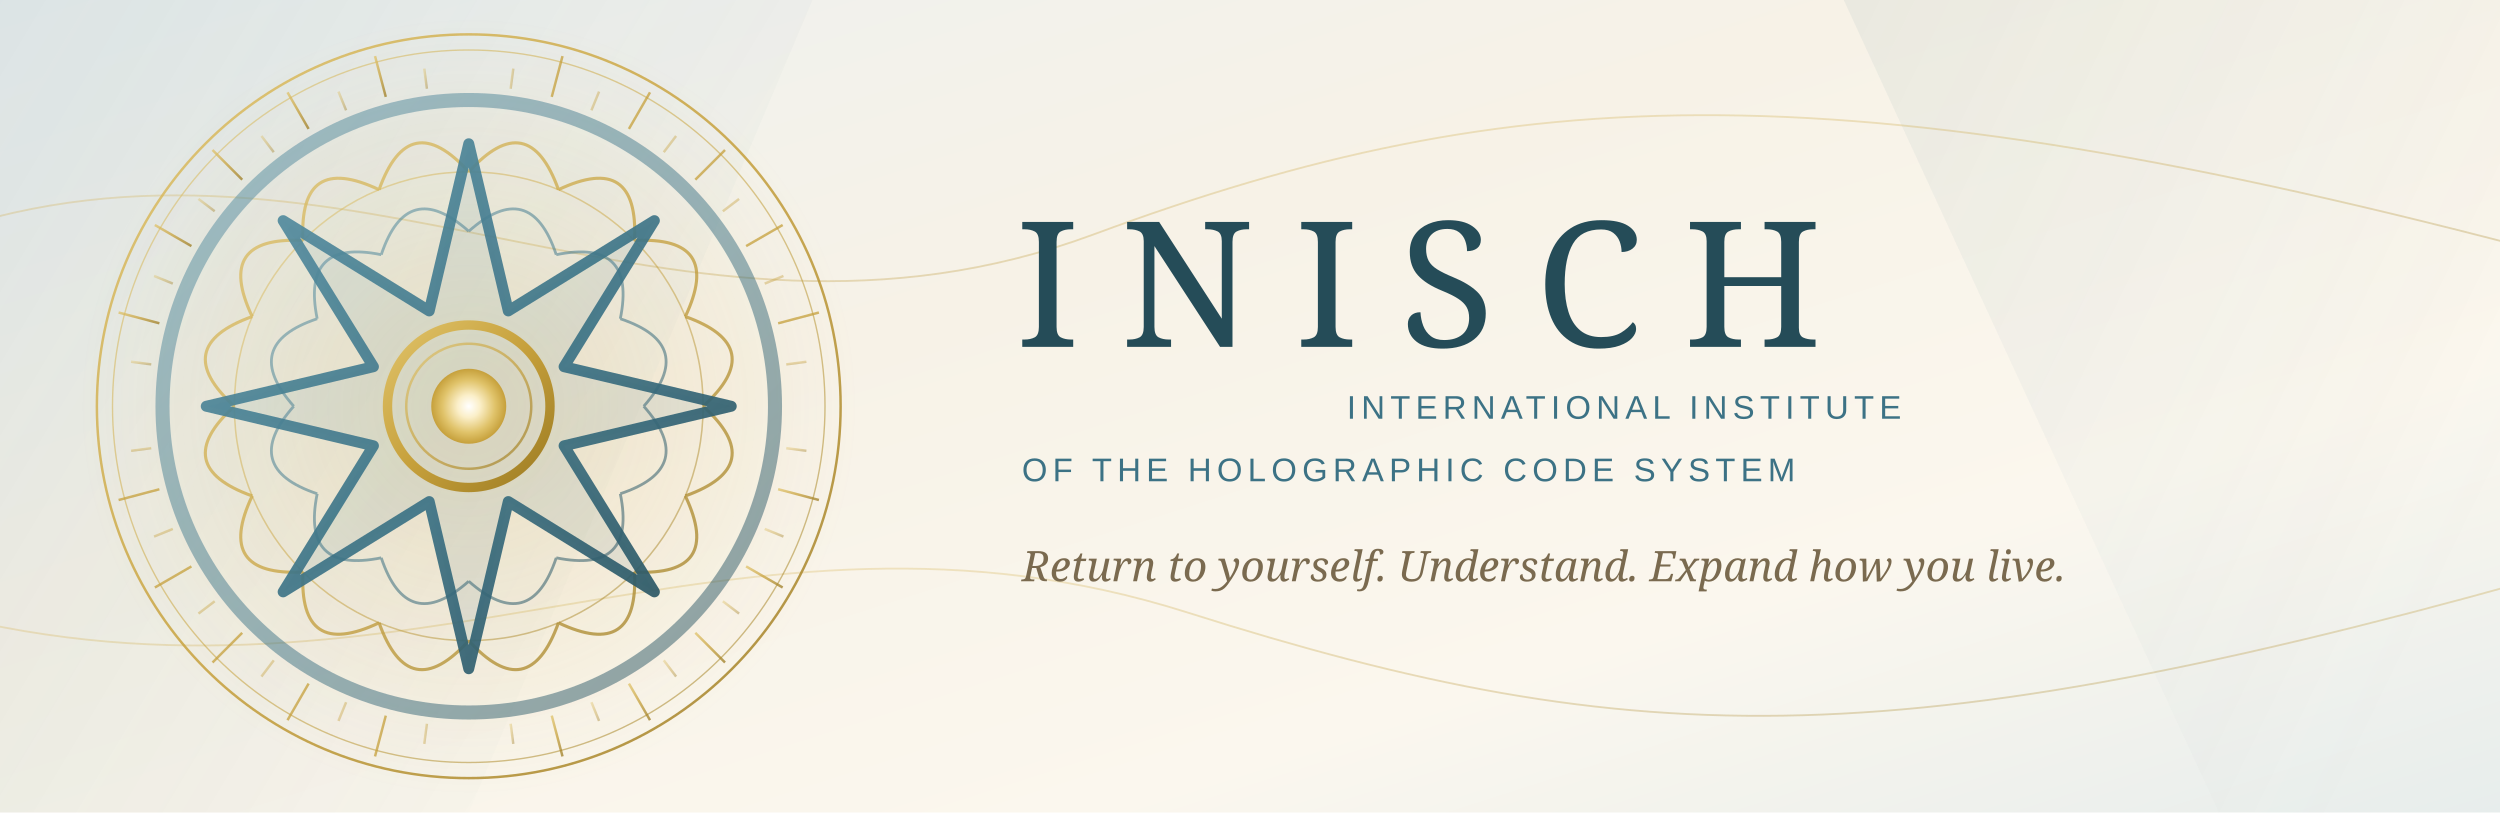
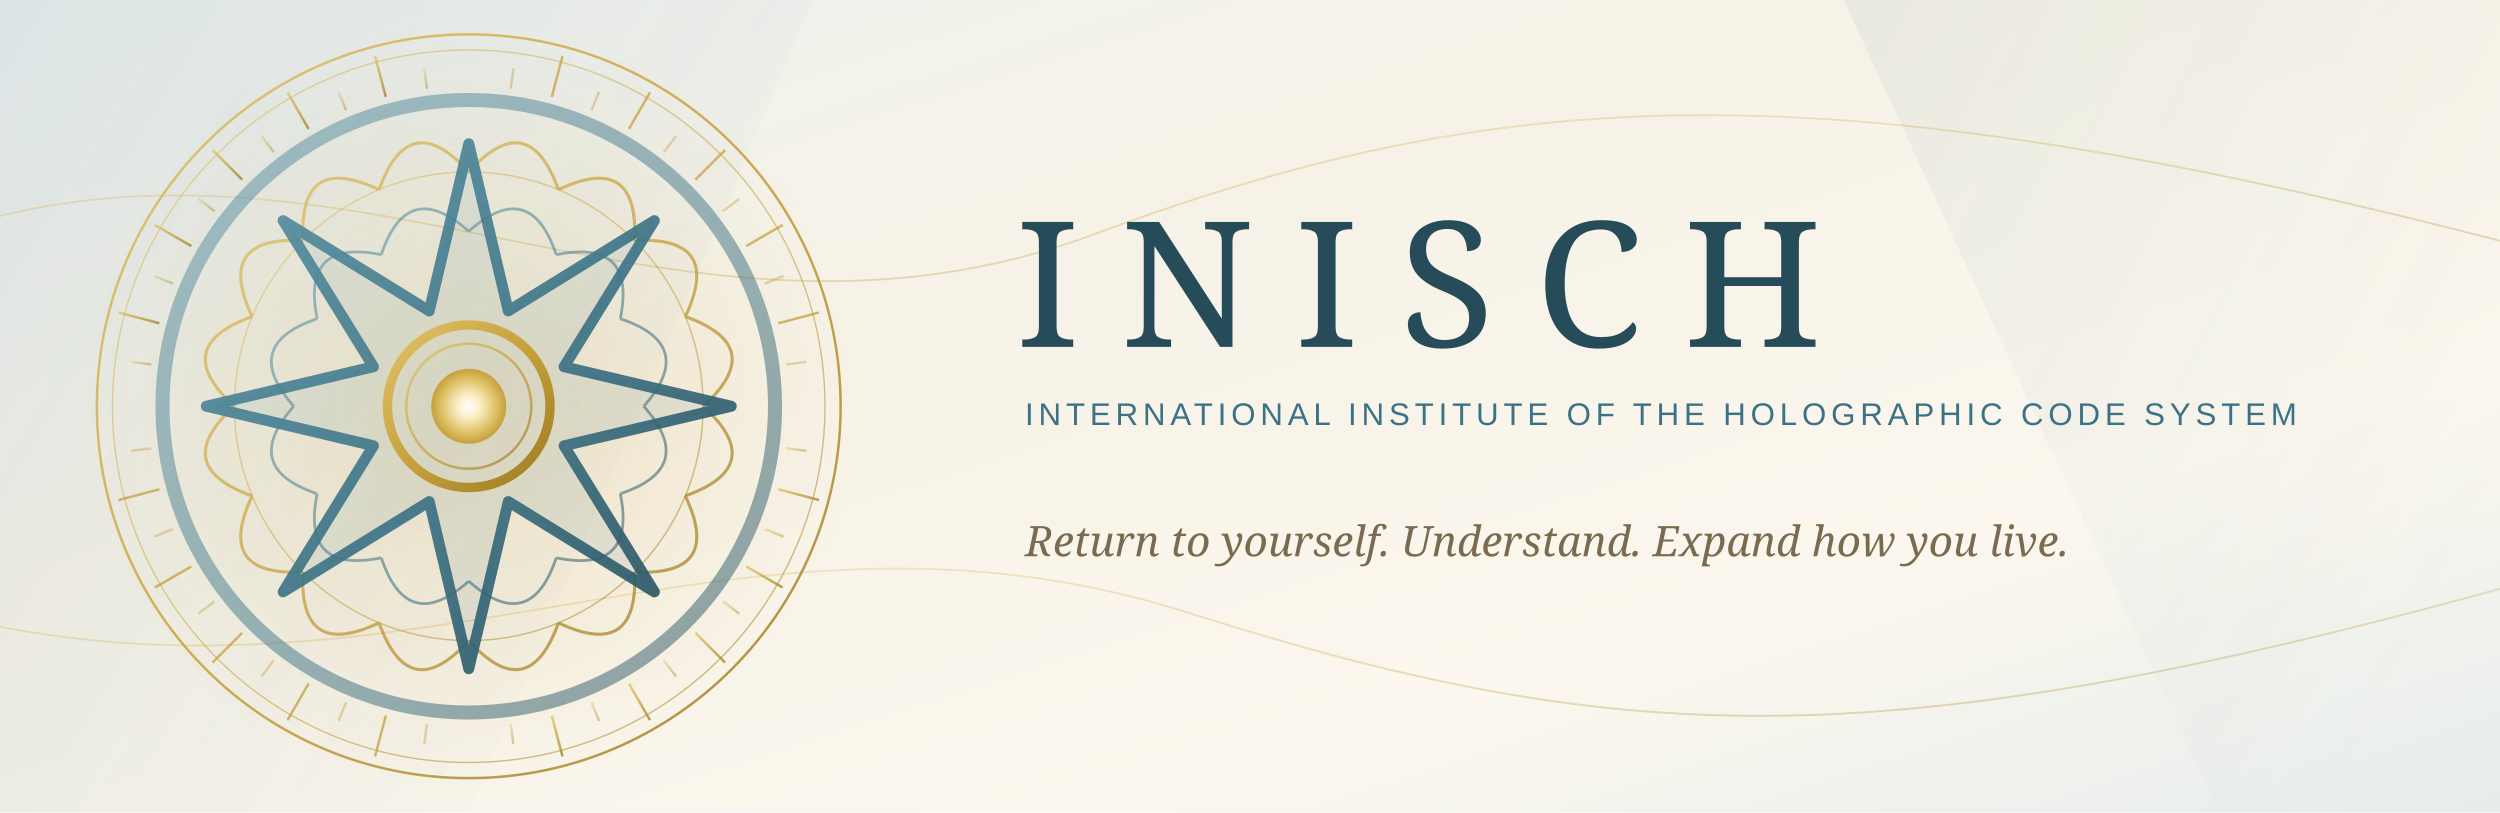
<svg xmlns="http://www.w3.org/2000/svg" viewBox="0 0 1600 520" width="1600" height="520" role="img" aria-label="INISCH — Instituto Internacional del Sistema Codigo Holografico">
  <defs>
    <linearGradient id="bg" x1="0" y1="0" x2="1" y2="1">
      <stop offset="0%" stop-color="#EDF1F0" />
      <stop offset="38%" stop-color="#F7F2E7" />
      <stop offset="72%" stop-color="#FBF7EE" />
      <stop offset="100%" stop-color="#E7EDEC" />
    </linearGradient>
    <linearGradient id="gold" x1="0" y1="0" x2="1" y2="1">
      <stop offset="0%" stop-color="#E0C36A" />
      <stop offset="50%" stop-color="#C6A03B" />
      <stop offset="100%" stop-color="#9C7B22" />
    </linearGradient>
    <linearGradient id="teal" x1="0" y1="0" x2="1" y2="1">
      <stop offset="0%" stop-color="#5A93A6" />
      <stop offset="55%" stop-color="#3C7285" />
      <stop offset="100%" stop-color="#254C58" />
    </linearGradient>
    <radialGradient id="core" cx="50%" cy="50%" r="50%">
      <stop offset="0%" stop-color="#FFFFFF" />
      <stop offset="30%" stop-color="#FBEFC9" />
      <stop offset="70%" stop-color="#E0C36A" />
      <stop offset="100%" stop-color="#C6A03B" />
    </radialGradient>
    <radialGradient id="glow" cx="50%" cy="50%" r="50%">
      <stop offset="0%" stop-color="#C6A03B" stop-opacity="0.20" />
      <stop offset="100%" stop-color="#C6A03B" stop-opacity="0" />
    </radialGradient>
    <linearGradient id="veil" x1="0" y1="0" x2="1" y2="0.6">
      <stop offset="0%" stop-color="#3C7285" stop-opacity="0.10" />
      <stop offset="100%" stop-color="#3C7285" stop-opacity="0" />
    </linearGradient>
  </defs>
  <rect width="1600" height="520" fill="url(#bg)" />
  <path d="M0,0 L520,0 L300,520 L0,520 Z" fill="url(#veil)" />
  <path d="M1180,0 L1600,0 L1600,520 L1420,520 Z" fill="url(#veil)" opacity="0.7" />
  <g stroke="url(#gold)" fill="none" opacity="0.30">
    <path d="M-40,150 C 220,60 430,250 700,150 S 1180,40 1660,170" stroke-width="1.2" />
    <path d="M-40,392 C 260,470 470,300 760,392 S 1220,486 1660,360" stroke-width="1.2" />
  </g>
  <circle cx="300" cy="260" r="250" fill="url(#glow)" />
  <g>
    <circle cx="300" cy="260" r="238" fill="none" stroke="url(#gold)" stroke-width="1.6" opacity="0.85" />
    <circle cx="300" cy="260" r="228" fill="none" stroke="url(#gold)" stroke-width="0.9" opacity="0.55" />
    <line x1="505.0" y1="260.0" x2="532.0" y2="260.0" stroke="url(#gold)" stroke-width="1.6" opacity="0.75" />
    <line x1="503.2" y1="286.8" x2="516.1" y2="288.5" stroke="url(#gold)" stroke-width="1.6" opacity="0.4" />
    <line x1="498.0" y1="313.1" x2="524.1" y2="320.0" stroke="url(#gold)" stroke-width="1.6" opacity="0.75" />
    <line x1="489.4" y1="338.5" x2="501.4" y2="343.4" stroke="url(#gold)" stroke-width="1.6" opacity="0.4" />
    <line x1="477.5" y1="362.5" x2="500.9" y2="376.0" stroke="url(#gold)" stroke-width="1.6" opacity="0.75" />
    <line x1="462.6" y1="384.8" x2="473.0" y2="392.7" stroke="url(#gold)" stroke-width="1.6" opacity="0.4" />
    <line x1="445.0" y1="405.0" x2="464.0" y2="424.0" stroke="url(#gold)" stroke-width="1.6" opacity="0.75" />
    <line x1="424.8" y1="422.6" x2="432.7" y2="433.0" stroke="url(#gold)" stroke-width="1.6" opacity="0.4" />
    <line x1="402.5" y1="437.5" x2="416.0" y2="460.9" stroke="url(#gold)" stroke-width="1.6" opacity="0.75" />
    <line x1="378.5" y1="449.4" x2="383.4" y2="461.4" stroke="url(#gold)" stroke-width="1.6" opacity="0.4" />
    <line x1="353.1" y1="458.0" x2="360.0" y2="484.1" stroke="url(#gold)" stroke-width="1.6" opacity="0.75" />
    <line x1="326.8" y1="463.2" x2="328.5" y2="476.1" stroke="url(#gold)" stroke-width="1.6" opacity="0.4" />
    <line x1="300.0" y1="465.0" x2="300.0" y2="492.0" stroke="url(#gold)" stroke-width="1.6" opacity="0.75" />
    <line x1="273.2" y1="463.2" x2="271.5" y2="476.1" stroke="url(#gold)" stroke-width="1.6" opacity="0.4" />
    <line x1="246.9" y1="458.0" x2="240.0" y2="484.1" stroke="url(#gold)" stroke-width="1.6" opacity="0.75" />
    <line x1="221.5" y1="449.4" x2="216.6" y2="461.4" stroke="url(#gold)" stroke-width="1.6" opacity="0.4" />
    <line x1="197.5" y1="437.5" x2="184.0" y2="460.9" stroke="url(#gold)" stroke-width="1.6" opacity="0.75" />
    <line x1="175.2" y1="422.6" x2="167.3" y2="433.0" stroke="url(#gold)" stroke-width="1.6" opacity="0.4" />
    <line x1="155.0" y1="405.0" x2="136.0" y2="424.0" stroke="url(#gold)" stroke-width="1.6" opacity="0.75" />
    <line x1="137.4" y1="384.8" x2="127.0" y2="392.7" stroke="url(#gold)" stroke-width="1.6" opacity="0.4" />
    <line x1="122.5" y1="362.5" x2="99.1" y2="376.0" stroke="url(#gold)" stroke-width="1.6" opacity="0.75" />
    <line x1="110.6" y1="338.5" x2="98.6" y2="343.4" stroke="url(#gold)" stroke-width="1.6" opacity="0.4" />
    <line x1="102.0" y1="313.1" x2="75.9" y2="320.0" stroke="url(#gold)" stroke-width="1.6" opacity="0.75" />
    <line x1="96.8" y1="286.8" x2="83.9" y2="288.5" stroke="url(#gold)" stroke-width="1.6" opacity="0.4" />
    <line x1="95.0" y1="260.0" x2="68.0" y2="260.0" stroke="url(#gold)" stroke-width="1.6" opacity="0.75" />
    <line x1="96.8" y1="233.2" x2="83.9" y2="231.5" stroke="url(#gold)" stroke-width="1.6" opacity="0.4" />
    <line x1="102.0" y1="206.9" x2="75.9" y2="200.0" stroke="url(#gold)" stroke-width="1.6" opacity="0.75" />
    <line x1="110.6" y1="181.5" x2="98.6" y2="176.6" stroke="url(#gold)" stroke-width="1.6" opacity="0.4" />
    <line x1="122.5" y1="157.5" x2="99.1" y2="144.0" stroke="url(#gold)" stroke-width="1.6" opacity="0.75" />
    <line x1="137.4" y1="135.2" x2="127.0" y2="127.3" stroke="url(#gold)" stroke-width="1.6" opacity="0.4" />
    <line x1="155.0" y1="115.0" x2="136.0" y2="96.0" stroke="url(#gold)" stroke-width="1.6" opacity="0.75" />
    <line x1="175.2" y1="97.4" x2="167.3" y2="87.0" stroke="url(#gold)" stroke-width="1.6" opacity="0.4" />
    <line x1="197.5" y1="82.5" x2="184.0" y2="59.1" stroke="url(#gold)" stroke-width="1.6" opacity="0.75" />
    <line x1="221.5" y1="70.6" x2="216.6" y2="58.6" stroke="url(#gold)" stroke-width="1.6" opacity="0.4" />
    <line x1="246.9" y1="62.0" x2="240.0" y2="35.9" stroke="url(#gold)" stroke-width="1.6" opacity="0.75" />
    <line x1="273.2" y1="56.8" x2="271.5" y2="43.9" stroke="url(#gold)" stroke-width="1.6" opacity="0.4" />
    <line x1="300.0" y1="55.0" x2="300.0" y2="28.0" stroke="url(#gold)" stroke-width="1.6" opacity="0.75" />
    <line x1="326.8" y1="56.8" x2="328.5" y2="43.9" stroke="url(#gold)" stroke-width="1.6" opacity="0.4" />
    <line x1="353.1" y1="62.0" x2="360.0" y2="35.9" stroke="url(#gold)" stroke-width="1.6" opacity="0.75" />
    <line x1="378.5" y1="70.6" x2="383.4" y2="58.6" stroke="url(#gold)" stroke-width="1.6" opacity="0.4" />
    <line x1="402.5" y1="82.5" x2="416.0" y2="59.1" stroke="url(#gold)" stroke-width="1.6" opacity="0.75" />
    <line x1="424.8" y1="97.4" x2="432.7" y2="87.0" stroke="url(#gold)" stroke-width="1.6" opacity="0.4" />
    <line x1="445.0" y1="115.0" x2="464.0" y2="96.0" stroke="url(#gold)" stroke-width="1.6" opacity="0.75" />
    <line x1="462.6" y1="135.2" x2="473.0" y2="127.3" stroke="url(#gold)" stroke-width="1.6" opacity="0.4" />
    <line x1="477.5" y1="157.5" x2="500.9" y2="144.0" stroke="url(#gold)" stroke-width="1.6" opacity="0.75" />
    <line x1="489.4" y1="181.5" x2="501.4" y2="176.6" stroke="url(#gold)" stroke-width="1.6" opacity="0.4" />
    <line x1="498.0" y1="206.9" x2="524.1" y2="200.0" stroke="url(#gold)" stroke-width="1.6" opacity="0.75" />
    <line x1="503.2" y1="233.2" x2="516.1" y2="231.5" stroke="url(#gold)" stroke-width="1.6" opacity="0.4" />
    <circle cx="300" cy="260" r="196" fill="none" stroke="url(#teal)" stroke-width="9" opacity="0.5" />
    <path d="M450.0,260.0 Q492.2,298.2 438.6,317.4 M438.6,317.4 Q463.0,368.9 406.1,366.1 M406.1,366.1 Q408.9,423.0 357.4,398.6 M357.4,398.6 Q338.2,452.2 300.0,410.0 M300.0,410.0 Q261.8,452.2 242.6,398.6 M242.6,398.6 Q191.1,423.0 193.9,366.1 M193.9,366.1 Q137.0,368.9 161.4,317.4 M161.4,317.4 Q107.8,298.2 150.0,260.0 M150.0,260.0 Q107.8,221.8 161.4,202.6 M161.4,202.6 Q137.0,151.1 193.9,153.9 M193.9,153.9 Q191.1,97.0 242.6,121.4 M242.6,121.4 Q261.8,67.8 300.0,110.0 M300.0,110.0 Q338.2,67.8 357.4,121.4 M357.4,121.4 Q408.9,97.0 406.1,153.9 M406.1,153.9 Q463.0,151.1 438.6,202.6 M438.6,202.6 Q492.2,221.8 450.0,260.0" fill="none" stroke="url(#gold)" stroke-width="2" opacity="0.75" />
    <path d="M412.0,260.0 Q446.8,299.3 397.0,316.0 M397.0,316.0 Q407.5,367.5 356.0,357.0 M356.0,357.0 Q339.3,406.8 300.0,372.0 M300.0,372.0 Q260.7,406.8 244.0,357.0 M244.0,357.0 Q192.5,367.5 203.0,316.0 M203.0,316.0 Q153.2,299.3 188.0,260.0 M188.0,260.0 Q153.2,220.7 203.0,204.0 M203.0,204.0 Q192.5,152.5 244.0,163.0 M244.0,163.0 Q260.7,113.2 300.0,148.0 M300.0,148.0 Q339.3,113.2 356.0,163.0 M356.0,163.0 Q407.5,152.5 397.0,204.0 M397.0,204.0 Q446.8,220.7 412.0,260.0" fill="none" stroke="url(#teal)" stroke-width="1.8" opacity="0.55" />
    <circle cx="300" cy="260" r="150" fill="none" stroke="url(#gold)" stroke-width="1" opacity="0.5" />
    <polygon points="300.0,92.0 274.7,199.0 181.2,141.2 239.0,234.7 132.0,260.0 239.0,285.3 181.2,378.8 274.7,321.0 300.0,428.0 325.3,321.0 418.8,378.8 361.0,285.3 468.0,260.0 361.0,234.7 418.8,141.2 325.3,199.0" fill="none" stroke="url(#teal)" stroke-width="7" stroke-linejoin="round" opacity="0.92" />
    <polygon points="300.0,92.0 274.7,199.0 181.2,141.2 239.0,234.7 132.0,260.0 239.0,285.3 181.2,378.8 274.7,321.0 300.0,428.0 325.3,321.0 418.8,378.8 361.0,285.3 468.0,260.0 361.0,234.7 418.8,141.2 325.3,199.0" fill="url(#teal)" opacity="0.10" />
    <circle cx="300" cy="260" r="52" fill="none" stroke="url(#gold)" stroke-width="6" />
    <circle cx="300" cy="260" r="40" fill="none" stroke="url(#gold)" stroke-width="1.6" opacity="0.7" />
    <circle cx="300" cy="260" r="24" fill="url(#core)" />
    <g stroke="url(#gold)" stroke-width="2.2" opacity="0.9" stroke-linecap="round">
      <line x1="300" y1="222" x2="300" y2="202" />
      <line x1="300" y1="298" x2="300" y2="318" />
      <line x1="262" y1="260" x2="242" y2="260" />
      <line x1="338" y1="260" x2="358" y2="260" />
    </g>
  </g>
  <g transform="translate(650, 0)">
    <text x="0" y="222" font-family="Georgia, 'Cormorant Garamond', serif" font-size="112" letter-spacing="26" fill="#254C58">INISCH</text>
-     <line x1="4" y1="262" x2="196" y2="262" stroke="url(#gold)" stroke-width="2" />
-     <text x="212" y="268" font-family="'Jost', 'Helvetica Neue', Arial, sans-serif" font-size="21" letter-spacing="3.4" fill="#3C7285">INTERNATIONAL INSTITUTE</text>
-     <text x="4" y="308" font-family="'Jost', 'Helvetica Neue', Arial, sans-serif" font-size="21" letter-spacing="3.4" fill="#3C7285">OF THE HOLOGRAPHIC CODE SYSTEM</text>
-     <text x="4" y="372" font-family="Georgia, 'Cormorant Garamond', serif" font-style="italic" font-size="27" fill="#7A6A4F">Return to yourself. Understand. Expand how you live.</text>
+     <text x="6" y="272" font-family="'Jost', 'Helvetica Neue', Arial, sans-serif" font-size="20" letter-spacing="3.1" fill="#3C7285">INTERNATIONAL INSTITUTE OF THE HOLOGRAPHIC CODE SYSTEM</text>
+     <line x1="6" y1="304" x2="430" y2="304" stroke="url(#gold)" stroke-width="2" opacity="0.85" />
+     <text x="6" y="356" font-family="Georgia, 'Cormorant Garamond', serif" font-style="italic" font-size="27" fill="#7A6A4F">Return to yourself. Understand. Expand how you live.</text>
  </g>
</svg>
